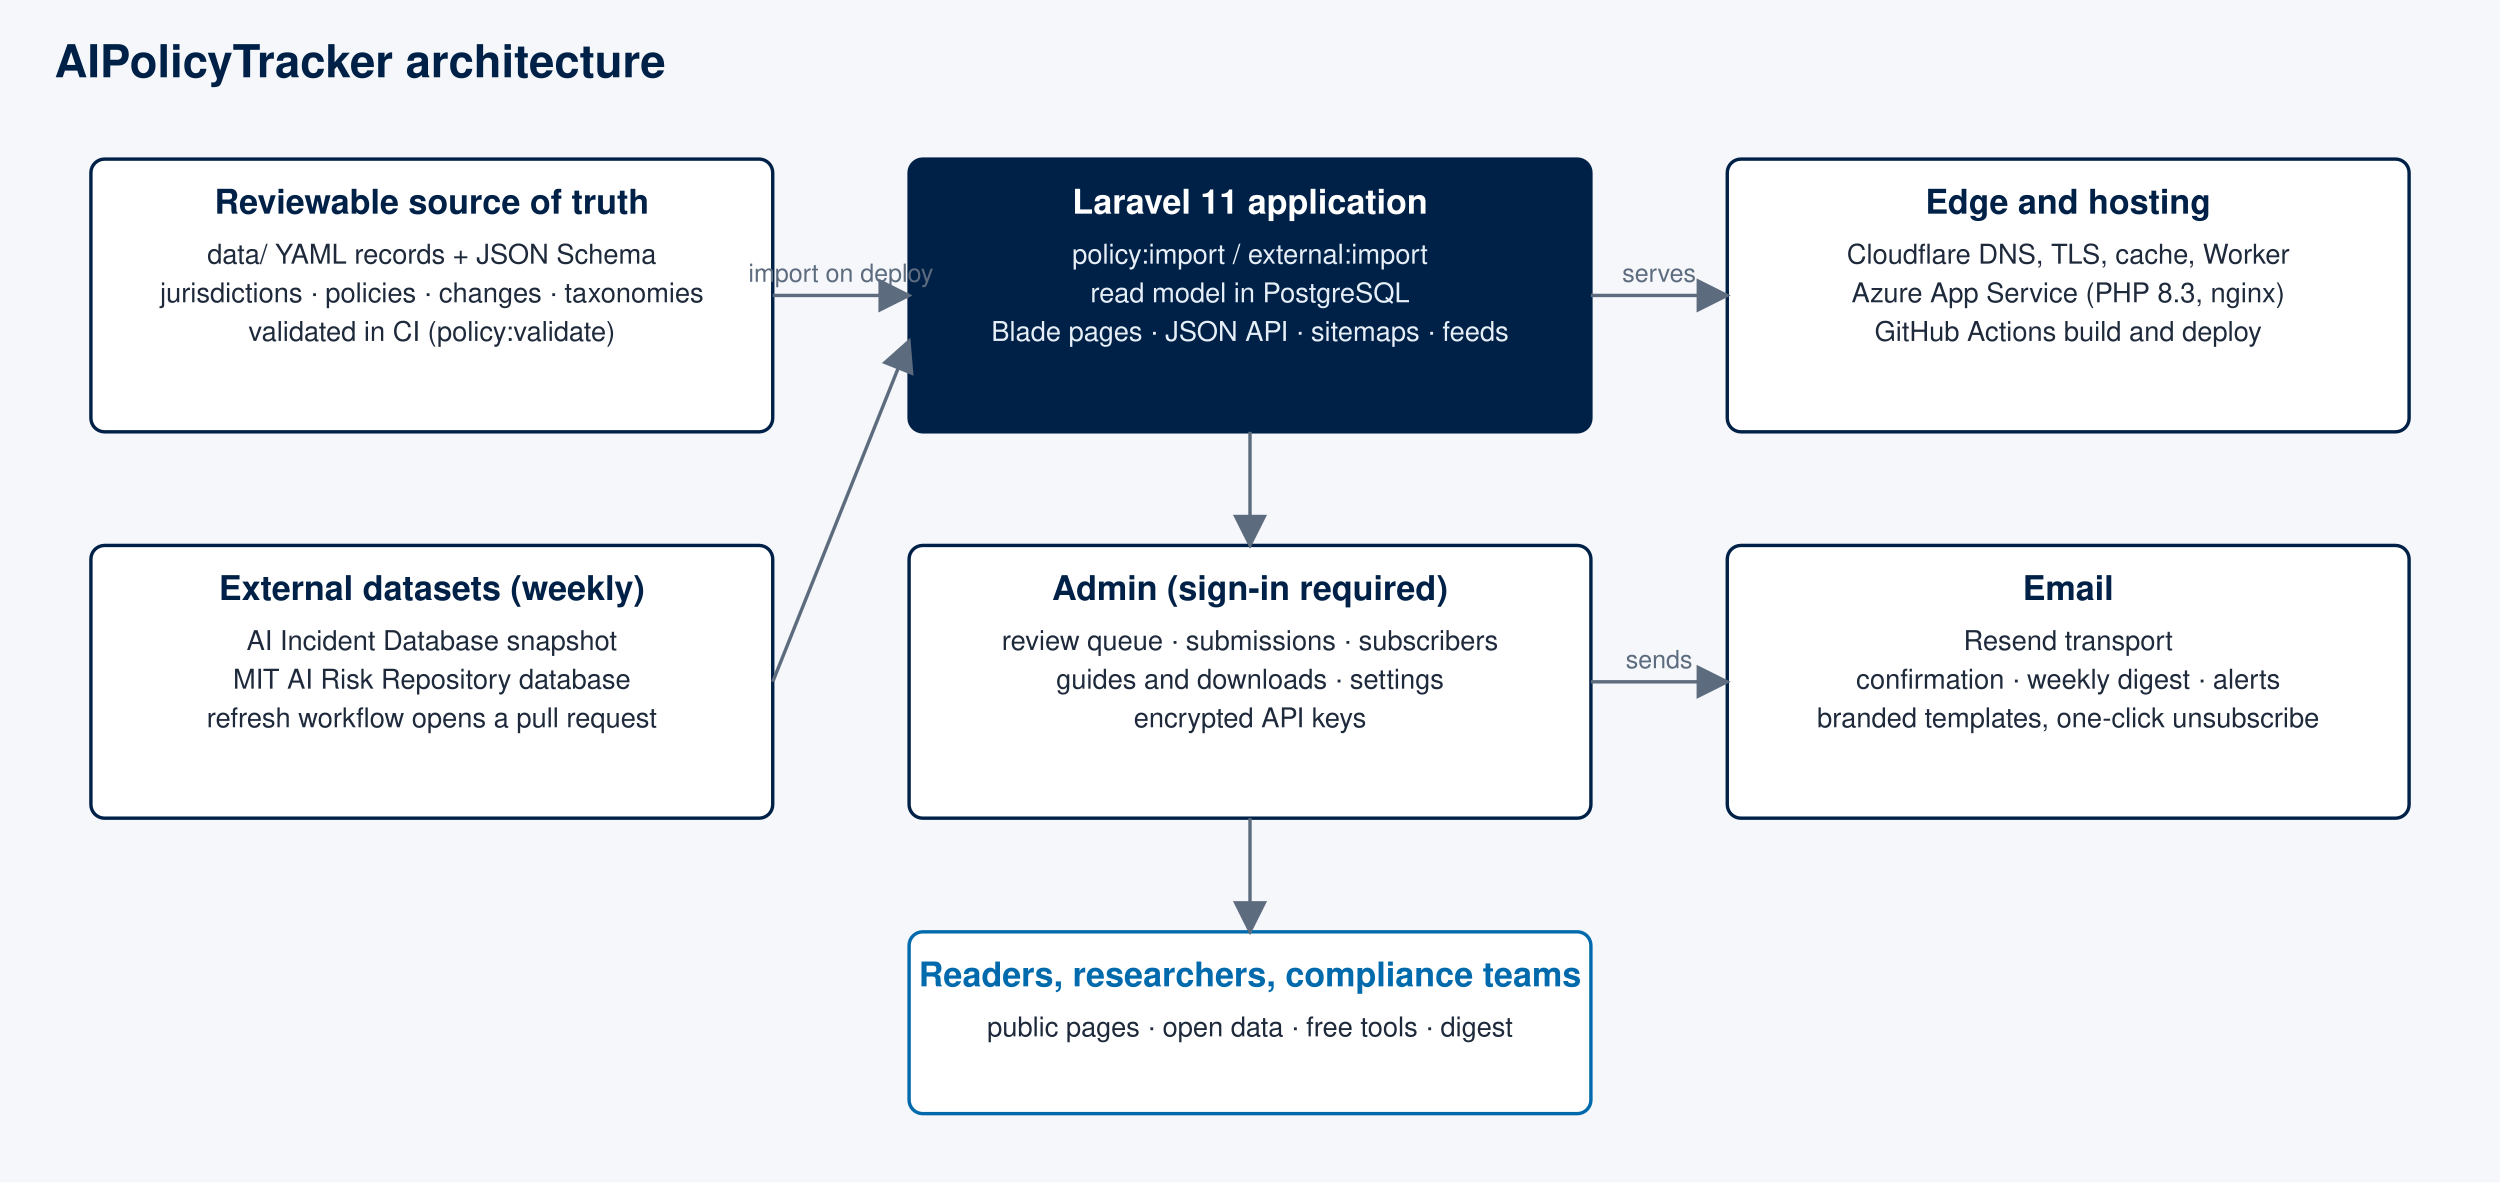
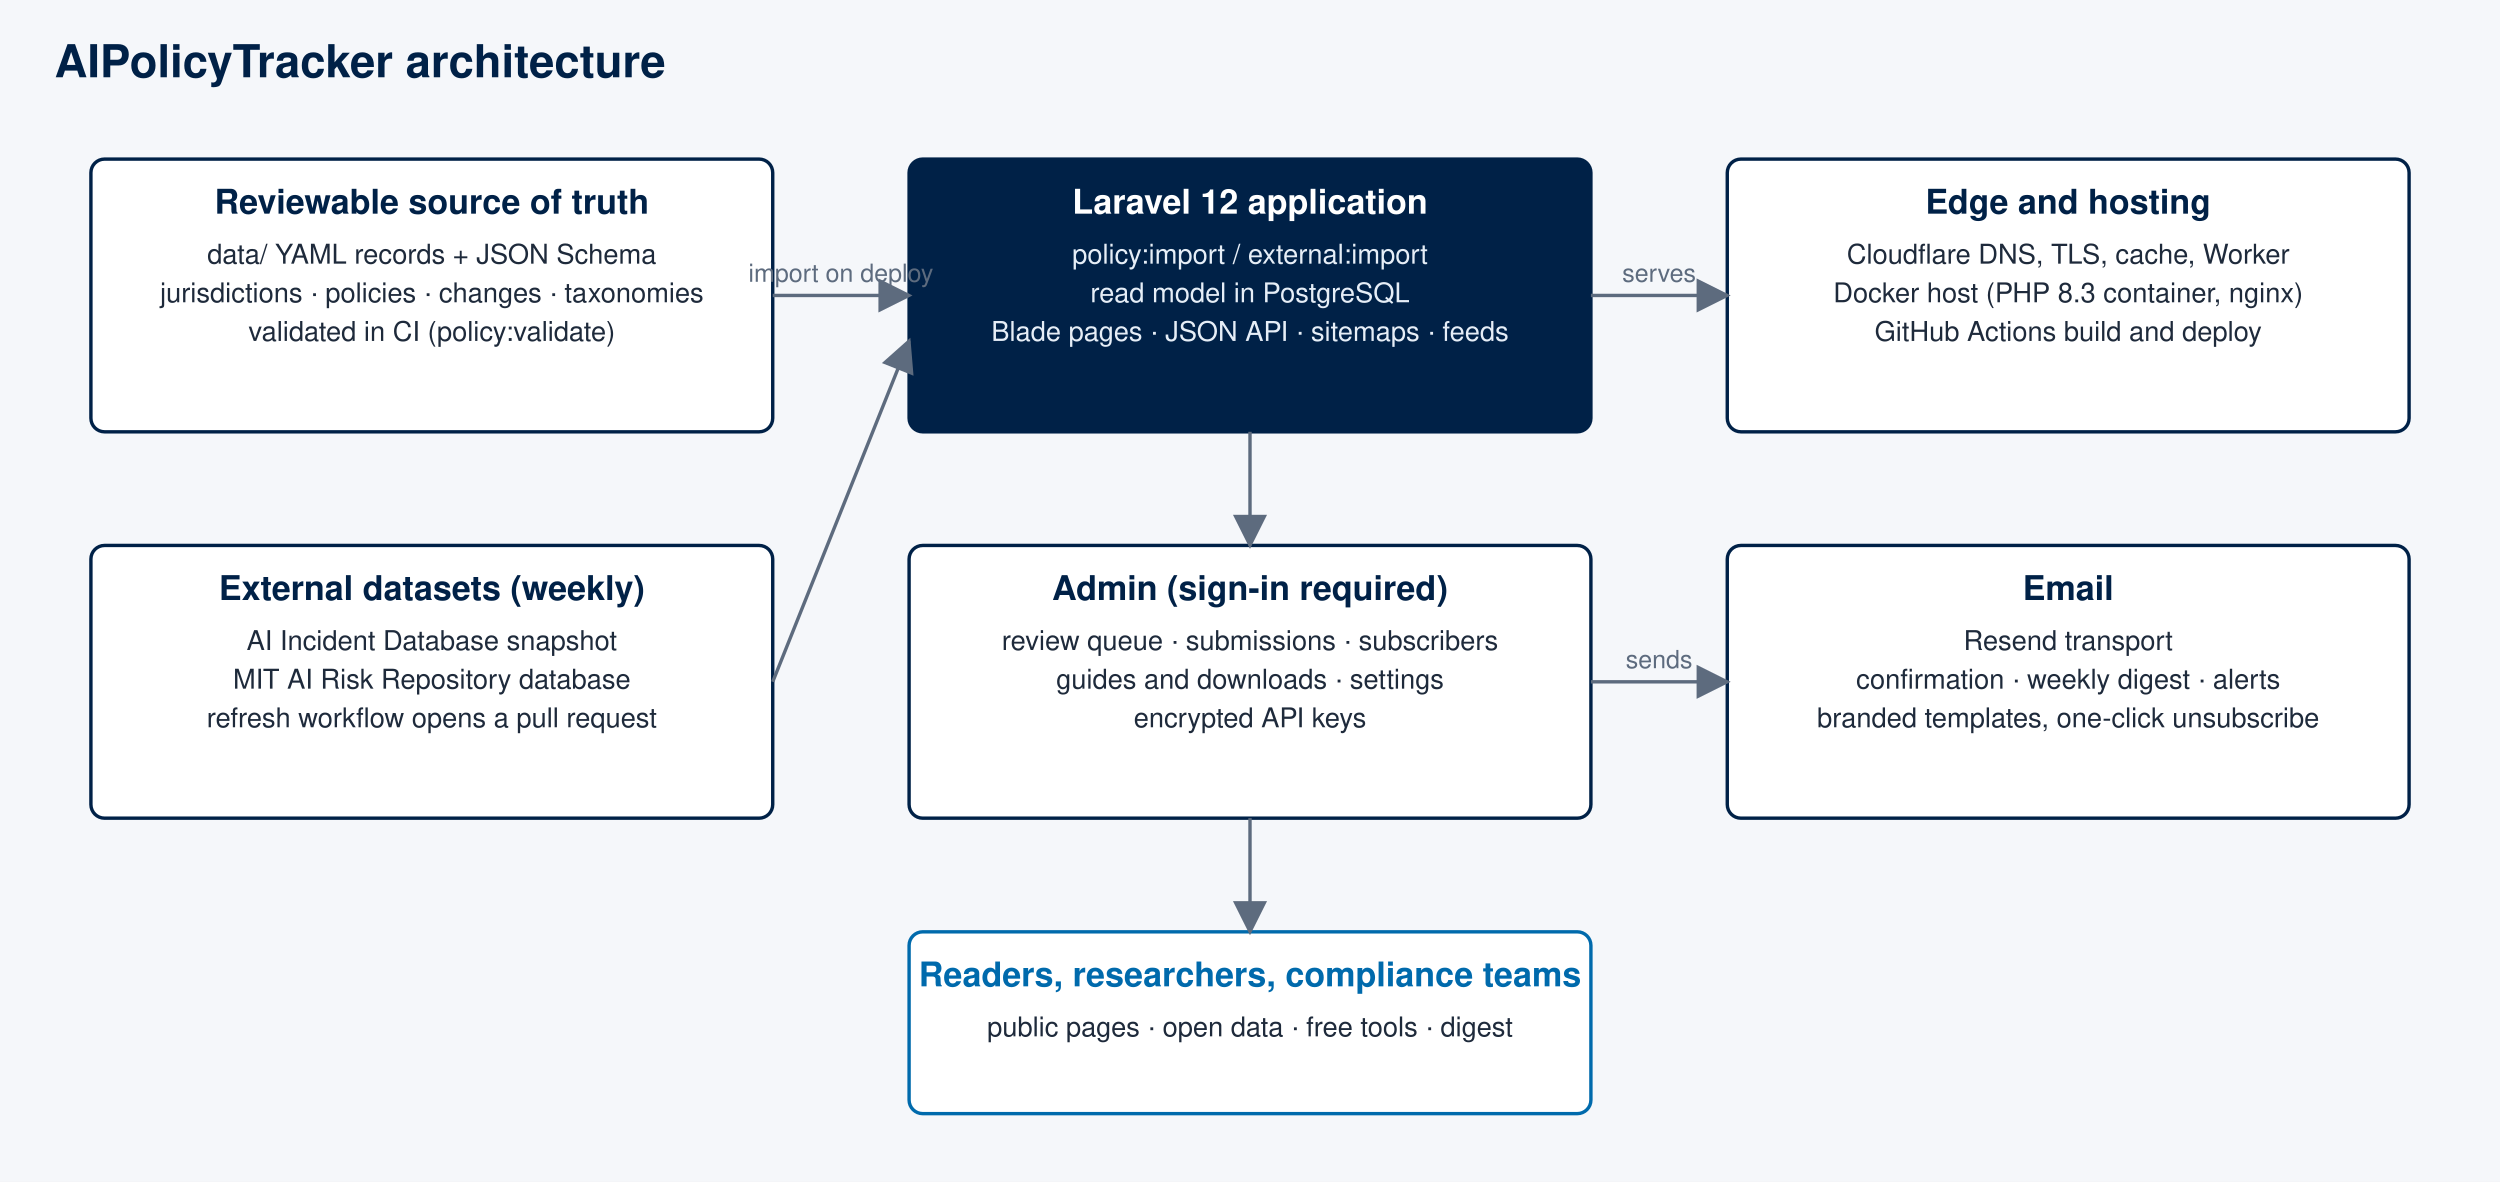
<svg xmlns="http://www.w3.org/2000/svg" width="1100" height="520" viewBox="0 0 1100 520">
  <defs>
    <marker id="a" markerWidth="10" markerHeight="10" refX="9" refY="5" orient="auto">
      <path d="M0,0 L10,5 L0,10 z" fill="#5D6B7E" />
    </marker>
  </defs>
  <rect width="1100" height="520" fill="#F5F7FA" />
  <text x="24" y="34" font-family="Space Grotesk, Helvetica, Arial, sans-serif" font-size="20" font-weight="700" fill="#002147">AIPolicyTracker architecture</text>
  <rect x="40" y="70" width="300" height="120" rx="6" fill="#fff" stroke="#002147" stroke-width="1.5" />
  <text x="190.0" y="94" text-anchor="middle" font-family="Space Grotesk, Helvetica, Arial, sans-serif" font-size="15" font-weight="700" fill="#002147">Reviewable source of truth</text>
  <text x="190.0" y="116" text-anchor="middle" font-family="Space Grotesk, Helvetica, Arial, sans-serif" font-size="12" fill="#1E2A3B">data/ YAML records + JSON Schema</text>
  <text x="190.0" y="133" text-anchor="middle" font-family="Space Grotesk, Helvetica, Arial, sans-serif" font-size="12" fill="#1E2A3B">jurisdictions · policies · changes · taxonomies</text>
  <text x="190.0" y="150" text-anchor="middle" font-family="Space Grotesk, Helvetica, Arial, sans-serif" font-size="12" fill="#1E2A3B">validated in CI (policy:validate)</text>
  <rect x="40" y="240" width="300" height="120" rx="6" fill="#fff" stroke="#002147" stroke-width="1.5" />
  <text x="190.0" y="264" text-anchor="middle" font-family="Space Grotesk, Helvetica, Arial, sans-serif" font-size="15" font-weight="700" fill="#002147">External datasets (weekly)</text>
  <text x="190.0" y="286" text-anchor="middle" font-family="Space Grotesk, Helvetica, Arial, sans-serif" font-size="12" fill="#1E2A3B">AI Incident Database snapshot</text>
  <text x="190.0" y="303" text-anchor="middle" font-family="Space Grotesk, Helvetica, Arial, sans-serif" font-size="12" fill="#1E2A3B">MIT AI Risk Repository database</text>
  <text x="190.0" y="320" text-anchor="middle" font-family="Space Grotesk, Helvetica, Arial, sans-serif" font-size="12" fill="#1E2A3B">refresh workflow opens a pull request</text>
  <rect x="400" y="70" width="300" height="120" rx="6" fill="#002147" stroke="#002147" stroke-width="1.5" />
-   <text x="550.0" y="94" text-anchor="middle" font-family="Space Grotesk, Helvetica, Arial, sans-serif" font-size="15" font-weight="700" fill="#fff">Laravel 11 application</text>
+   <text x="550.0" y="94" text-anchor="middle" font-family="Space Grotesk, Helvetica, Arial, sans-serif" font-size="15" font-weight="700" fill="#fff">Laravel 12 application</text>
  <text x="550.0" y="116" text-anchor="middle" font-family="Space Grotesk, Helvetica, Arial, sans-serif" font-size="12" fill="#E6EEF7">policy:import / external:import</text>
  <text x="550.0" y="133" text-anchor="middle" font-family="Space Grotesk, Helvetica, Arial, sans-serif" font-size="12" fill="#E6EEF7">read model in PostgreSQL</text>
  <text x="550.0" y="150" text-anchor="middle" font-family="Space Grotesk, Helvetica, Arial, sans-serif" font-size="12" fill="#E6EEF7">Blade pages · JSON API · sitemaps · feeds</text>
  <rect x="400" y="240" width="300" height="120" rx="6" fill="#fff" stroke="#002147" stroke-width="1.5" />
  <text x="550.0" y="264" text-anchor="middle" font-family="Space Grotesk, Helvetica, Arial, sans-serif" font-size="15" font-weight="700" fill="#002147">Admin (sign-in required)</text>
  <text x="550.0" y="286" text-anchor="middle" font-family="Space Grotesk, Helvetica, Arial, sans-serif" font-size="12" fill="#1E2A3B">review queue · submissions · subscribers</text>
  <text x="550.0" y="303" text-anchor="middle" font-family="Space Grotesk, Helvetica, Arial, sans-serif" font-size="12" fill="#1E2A3B">guides and downloads · settings</text>
  <text x="550.0" y="320" text-anchor="middle" font-family="Space Grotesk, Helvetica, Arial, sans-serif" font-size="12" fill="#1E2A3B">encrypted API keys</text>
  <rect x="760" y="70" width="300" height="120" rx="6" fill="#fff" stroke="#002147" stroke-width="1.5" />
  <text x="910.0" y="94" text-anchor="middle" font-family="Space Grotesk, Helvetica, Arial, sans-serif" font-size="15" font-weight="700" fill="#002147">Edge and hosting</text>
  <text x="910.0" y="116" text-anchor="middle" font-family="Space Grotesk, Helvetica, Arial, sans-serif" font-size="12" fill="#1E2A3B">Cloudflare DNS, TLS, cache, Worker</text>
-   <text x="910.0" y="133" text-anchor="middle" font-family="Space Grotesk, Helvetica, Arial, sans-serif" font-size="12" fill="#1E2A3B">Azure App Service (PHP 8.3, nginx)</text>
+   <text x="910.0" y="133" text-anchor="middle" font-family="Space Grotesk, Helvetica, Arial, sans-serif" font-size="12" fill="#1E2A3B">Docker host (PHP 8.3 container, nginx)</text>
  <text x="910.0" y="150" text-anchor="middle" font-family="Space Grotesk, Helvetica, Arial, sans-serif" font-size="12" fill="#1E2A3B">GitHub Actions build and deploy</text>
  <rect x="760" y="240" width="300" height="120" rx="6" fill="#fff" stroke="#002147" stroke-width="1.5" />
  <text x="910.0" y="264" text-anchor="middle" font-family="Space Grotesk, Helvetica, Arial, sans-serif" font-size="15" font-weight="700" fill="#002147">Email</text>
  <text x="910.0" y="286" text-anchor="middle" font-family="Space Grotesk, Helvetica, Arial, sans-serif" font-size="12" fill="#1E2A3B">Resend transport</text>
  <text x="910.0" y="303" text-anchor="middle" font-family="Space Grotesk, Helvetica, Arial, sans-serif" font-size="12" fill="#1E2A3B">confirmation · weekly digest · alerts</text>
  <text x="910.0" y="320" text-anchor="middle" font-family="Space Grotesk, Helvetica, Arial, sans-serif" font-size="12" fill="#1E2A3B">branded templates, one-click unsubscribe</text>
  <rect x="400" y="410" width="300" height="80" rx="6" fill="#fff" stroke="#006AAC" stroke-width="1.5" />
  <text x="550.0" y="434" text-anchor="middle" font-family="Space Grotesk, Helvetica, Arial, sans-serif" font-size="15" font-weight="700" fill="#006AAC">Readers, researchers, compliance teams</text>
  <text x="550.0" y="456" text-anchor="middle" font-family="Space Grotesk, Helvetica, Arial, sans-serif" font-size="12" fill="#1E2A3B">public pages · open data · free tools · digest</text>
  <line x1="340" y1="130" x2="400" y2="130" stroke="#5D6B7E" stroke-width="1.5" marker-end="url(#a)" />
  <text x="370.0" y="124.0" text-anchor="middle" font-family="Space Grotesk, Helvetica, Arial, sans-serif" font-size="11" fill="#5D6B7E">import on deploy</text>
  <line x1="340" y1="300" x2="400" y2="150" stroke="#5D6B7E" stroke-width="1.5" marker-end="url(#a)" />
  <line x1="700" y1="130" x2="760" y2="130" stroke="#5D6B7E" stroke-width="1.5" marker-end="url(#a)" />
  <text x="730.0" y="124.0" text-anchor="middle" font-family="Space Grotesk, Helvetica, Arial, sans-serif" font-size="11" fill="#5D6B7E">serves</text>
  <line x1="550" y1="190" x2="550" y2="240" stroke="#5D6B7E" stroke-width="1.5" marker-end="url(#a)" />
  <line x1="700" y1="300" x2="760" y2="300" stroke="#5D6B7E" stroke-width="1.5" marker-end="url(#a)" />
  <text x="730.0" y="294.0" text-anchor="middle" font-family="Space Grotesk, Helvetica, Arial, sans-serif" font-size="11" fill="#5D6B7E">sends</text>
  <line x1="550" y1="360" x2="550" y2="410" stroke="#5D6B7E" stroke-width="1.5" marker-end="url(#a)" />
</svg>
